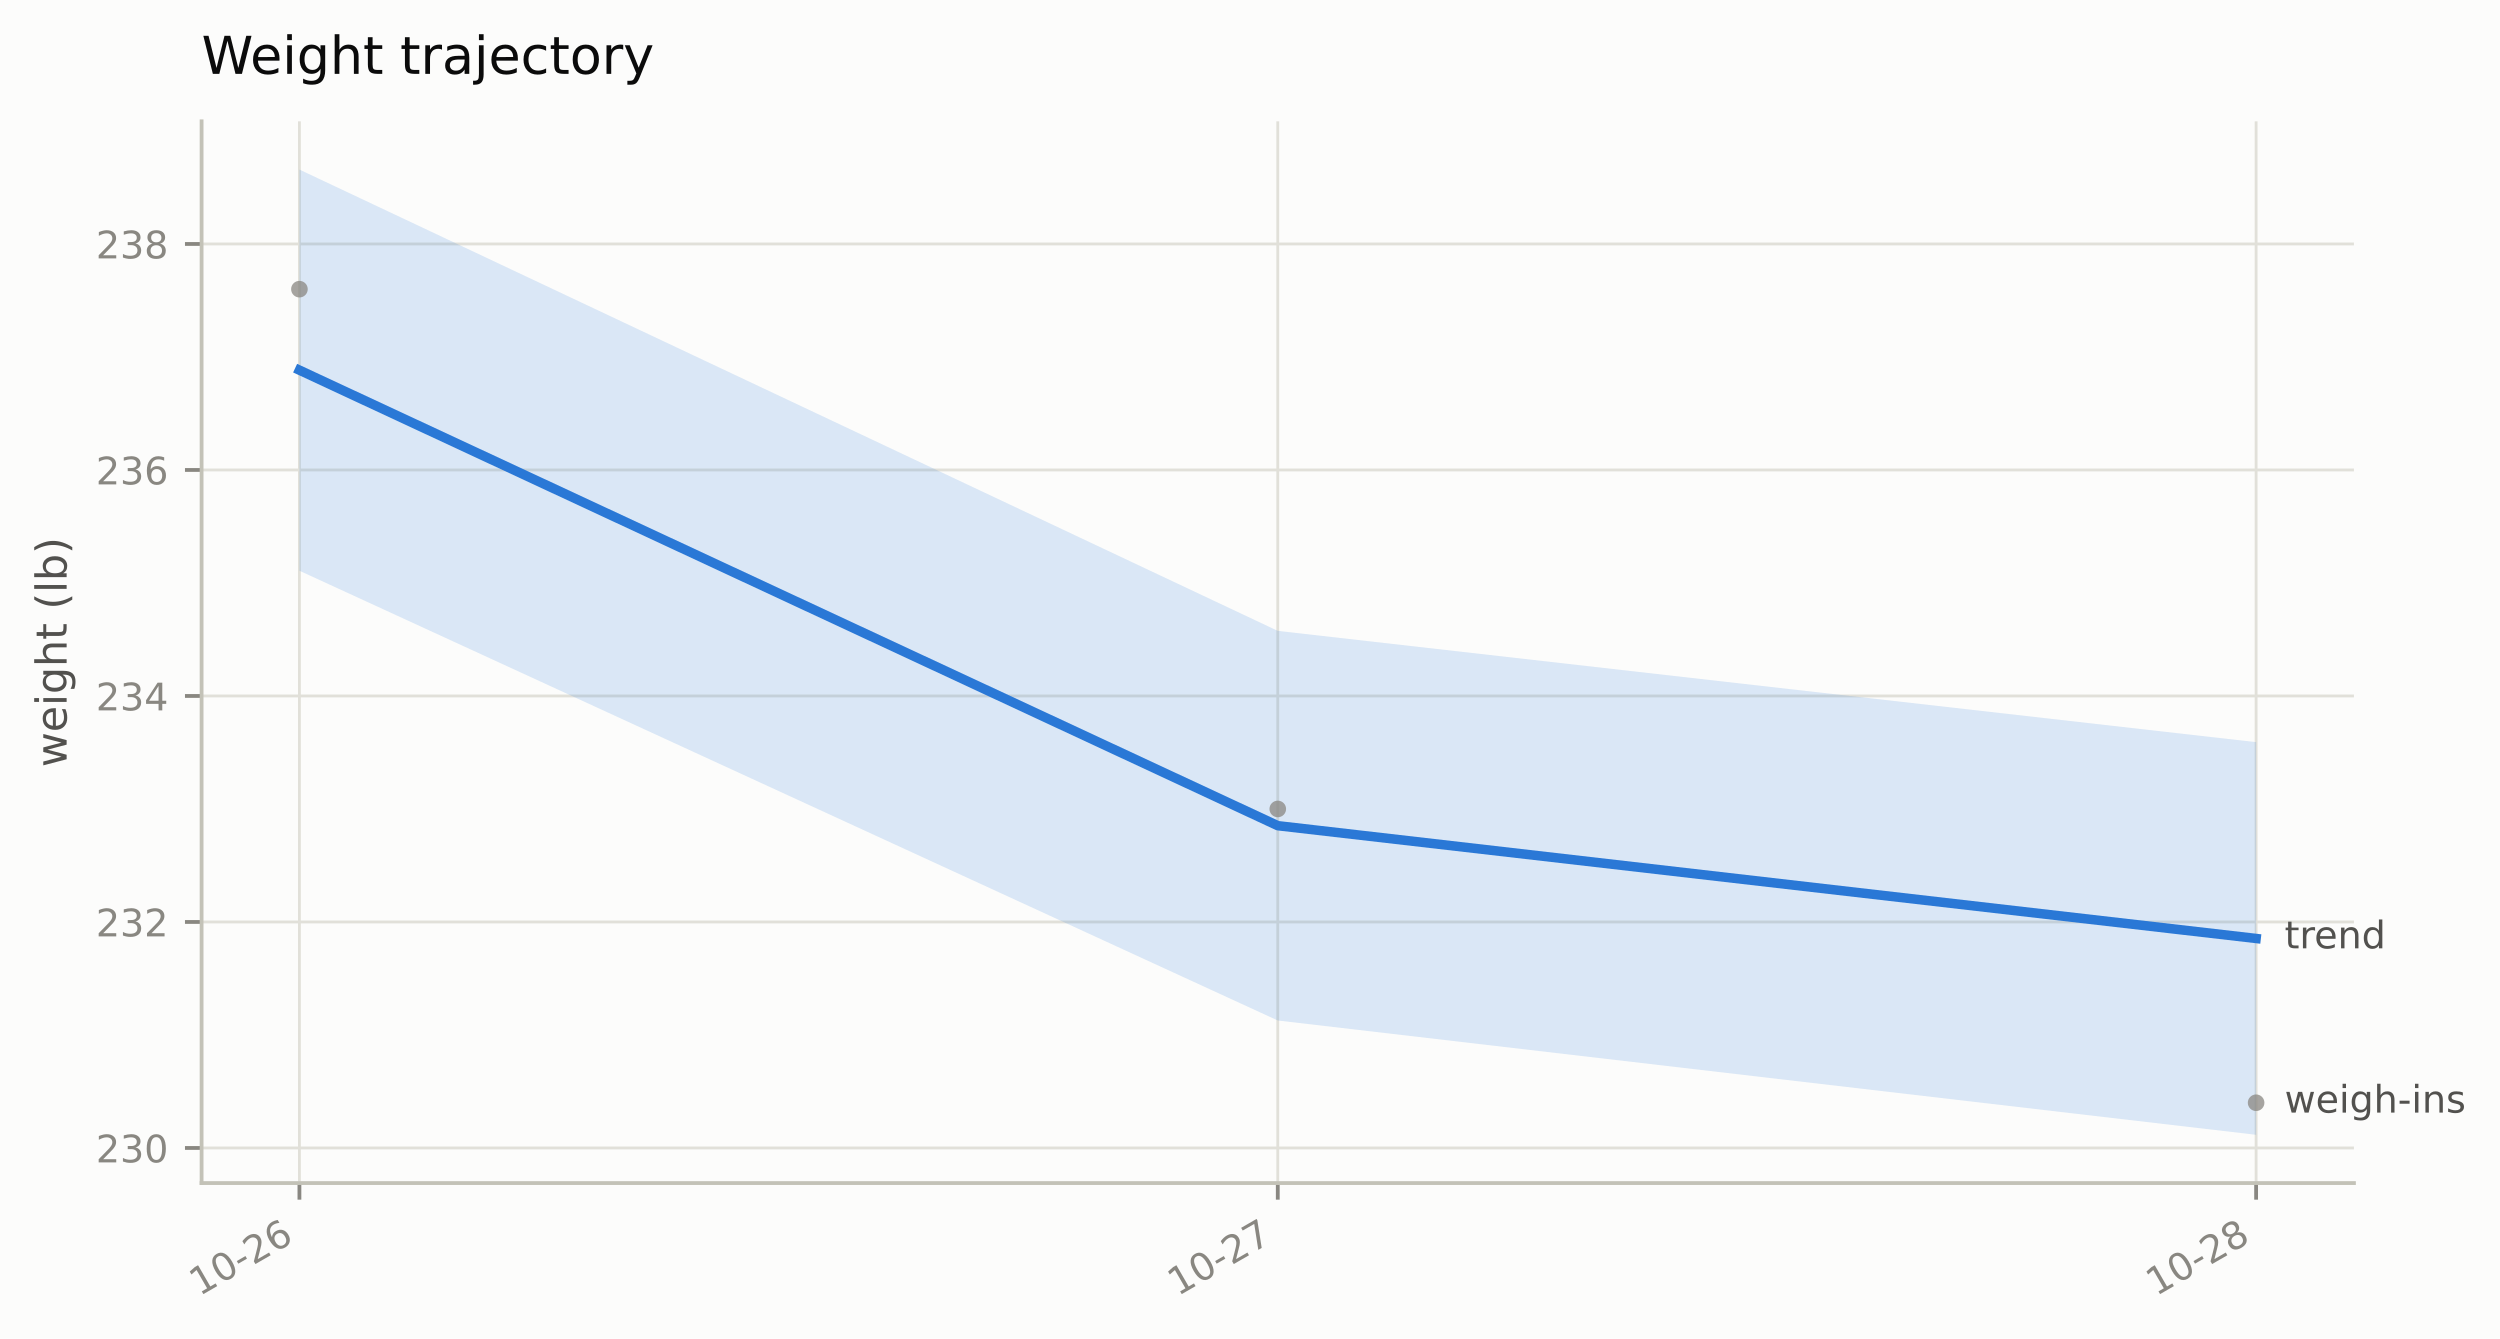
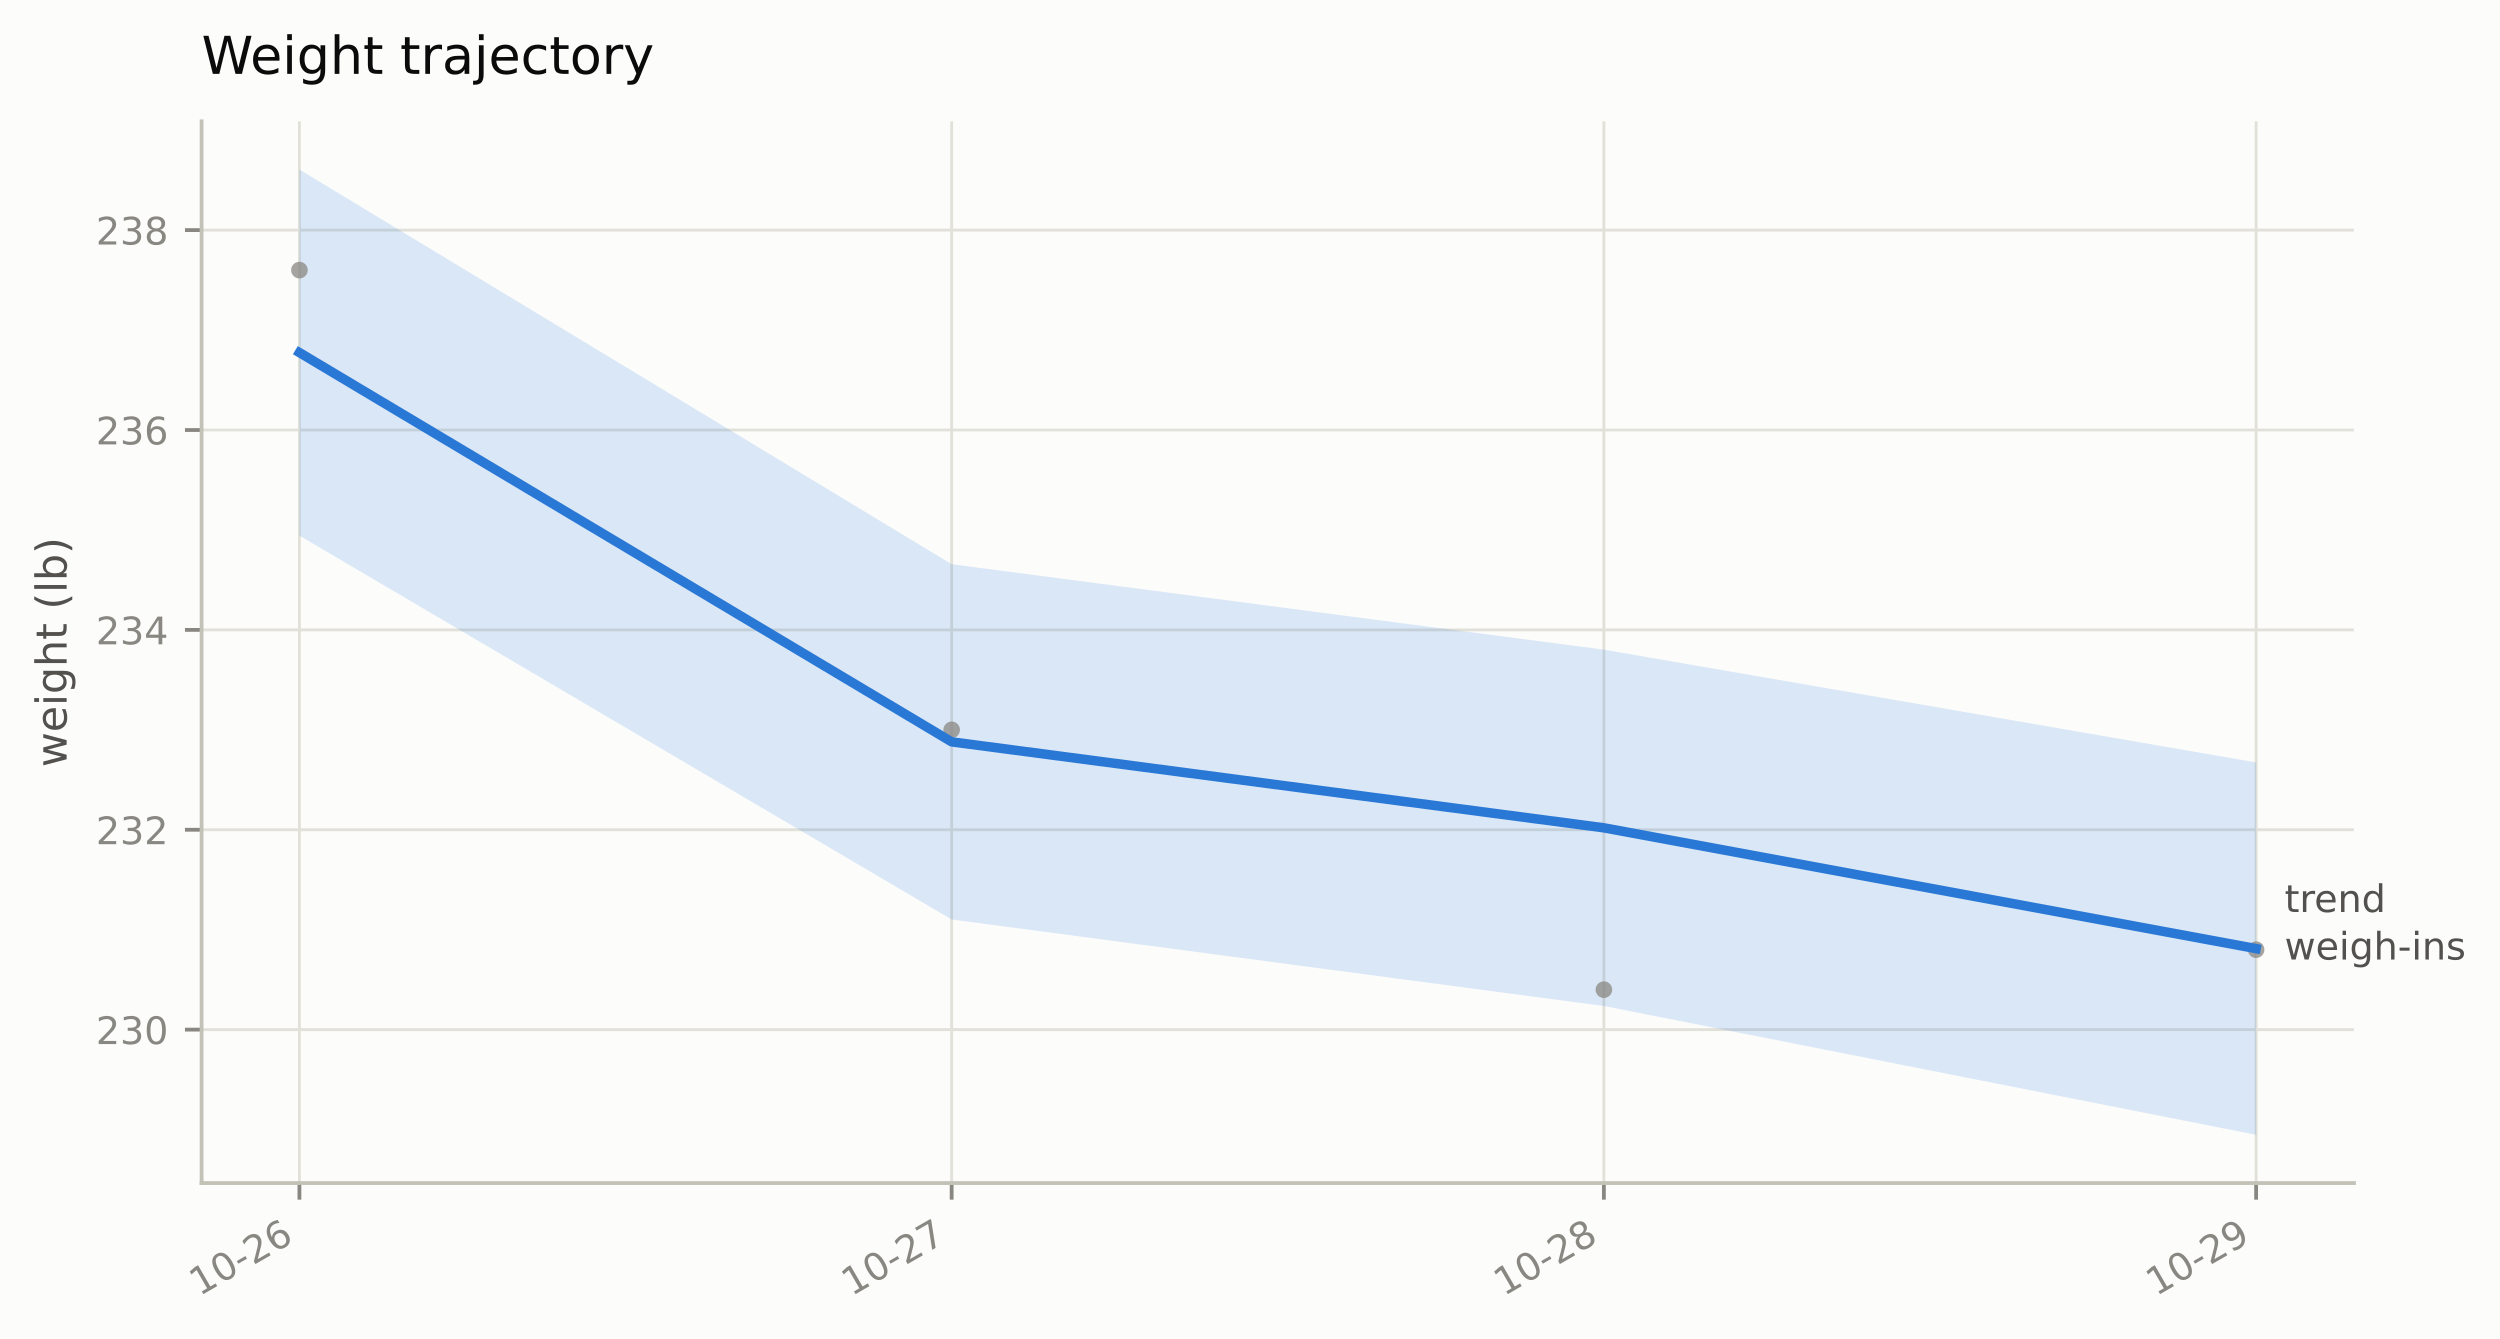
<svg xmlns="http://www.w3.org/2000/svg" xmlns:xlink="http://www.w3.org/1999/xlink" width="526.697pt" height="282pt" viewBox="0 0 526.697 282" version="1.1">
  <defs>
    <style type="text/css">*{stroke-linejoin: round; stroke-linecap: butt}</style>
  </defs>
  <g id="figure_1">
    <g id="patch_1">
      <path d="M 0 282  L 526.697 282  L 526.697 0  L 0 0  z " style="fill: #fcfcfb" />
    </g>
    <g id="axes_1">
      <g id="patch_2">
        <path d="M 42.471 249.248  L 495.926 249.248  L 495.926 25.558  L 42.471 25.558  z " style="fill: #fcfcfb" />
      </g>
      <g id="matplotlib.axis_1">
        <g id="xtick_1">
          <g id="line2d_1">
-             <path d="M 63.082 249.248  L 63.082 25.558  " clip-path="url(#p27d206414f)" style="fill: none; stroke: #e1e0d9; stroke-width: 0.6; stroke-linecap: square" />
+             <path d="M 63.082 249.248  L 63.082 25.558  " clip-path="url(#p602520e8b4)" style="fill: none; stroke: #e1e0d9; stroke-width: 0.6; stroke-linecap: square" />
          </g>
          <g id="line2d_2">
            <defs>
-               <path id="ma3f1aa7fff" d="M 0 0  L 0 3.5  " style="stroke: #898781; stroke-width: 0.8" />
+               <path id="mc289994095" d="M 0 0  L 0 3.5  " style="stroke: #898781; stroke-width: 0.8" />
            </defs>
            <g>
-               <use xlink:href="#ma3f1aa7fff" x="63.082" y="249.248" style="fill: #898781; stroke: #898781; stroke-width: 0.8" />
+               <use xlink:href="#mc289994095" x="63.082" y="249.248" style="fill: #898781; stroke: #898781; stroke-width: 0.8" />
            </g>
          </g>
          <g id="text_1">
            <g style="fill: #898781" transform="translate(41.98955 273.1351) rotate(-30) scale(0.08 -0.08)">
              <defs>
                <path id="DejaVuSans-14" d="M 794 531  L 1825 531  L 1825 4091  L 703 3866  L 703 4441  L 1819 4666  L 2450 4666  L 2450 531  L 3481 531  L 3481 0  L 794 0  L 794 531  z " transform="scale(0.015625)" />
                <path id="DejaVuSans-13" d="M 2034 4250  Q 1547 4250 1301 3770  Q 1056 3291 1056 2328  Q 1056 1369 1301 889  Q 1547 409 2034 409  Q 2525 409 2770 889  Q 3016 1369 3016 2328  Q 3016 3291 2770 3770  Q 2525 4250 2034 4250  z M 2034 4750  Q 2819 4750 3233 4129  Q 3647 3509 3647 2328  Q 3647 1150 3233 529  Q 2819 -91 2034 -91  Q 1250 -91 836 529  Q 422 1150 422 2328  Q 422 3509 836 4129  Q 1250 4750 2034 4750  z " transform="scale(0.015625)" />
                <path id="DejaVuSans-10" d="M 313 2009  L 1997 2009  L 1997 1497  L 313 1497  L 313 2009  z " transform="scale(0.015625)" />
                <path id="DejaVuSans-15" d="M 1228 531  L 3431 531  L 3431 0  L 469 0  L 469 531  Q 828 903 1448 1529  Q 2069 2156 2228 2338  Q 2531 2678 2651 2914  Q 2772 3150 2772 3378  Q 2772 3750 2511 3984  Q 2250 4219 1831 4219  Q 1534 4219 1204 4116  Q 875 4013 500 3803  L 500 4441  Q 881 4594 1212 4672  Q 1544 4750 1819 4750  Q 2544 4750 2975 4387  Q 3406 4025 3406 3419  Q 3406 3131 3298 2873  Q 3191 2616 2906 2266  Q 2828 2175 2409 1742  Q 1991 1309 1228 531  z " transform="scale(0.015625)" />
                <path id="DejaVuSans-19" d="M 2113 2584  Q 1688 2584 1439 2293  Q 1191 2003 1191 1497  Q 1191 994 1439 701  Q 1688 409 2113 409  Q 2538 409 2786 701  Q 3034 994 3034 1497  Q 3034 2003 2786 2293  Q 2538 2584 2113 2584  z M 3366 4563  L 3366 3988  Q 3128 4100 2886 4159  Q 2644 4219 2406 4219  Q 1781 4219 1451 3797  Q 1122 3375 1075 2522  Q 1259 2794 1537 2939  Q 1816 3084 2150 3084  Q 2853 3084 3261 2657  Q 3669 2231 3669 1497  Q 3669 778 3244 343  Q 2819 -91 2113 -91  Q 1303 -91 875 529  Q 447 1150 447 2328  Q 447 3434 972 4092  Q 1497 4750 2381 4750  Q 2619 4750 2861 4703  Q 3103 4656 3366 4563  z " transform="scale(0.015625)" />
              </defs>
              <use xlink:href="#DejaVuSans-14" />
              <use xlink:href="#DejaVuSans-13" transform="translate(63.625 0)" />
              <use xlink:href="#DejaVuSans-10" transform="translate(127.25 0)" />
              <use xlink:href="#DejaVuSans-15" transform="translate(163.3281 0)" />
              <use xlink:href="#DejaVuSans-19" transform="translate(226.9531 0)" />
            </g>
          </g>
        </g>
        <g id="xtick_2">
          <g id="line2d_3">
-             <path d="M 269.199 249.248  L 269.199 25.558  " clip-path="url(#p27d206414f)" style="fill: none; stroke: #e1e0d9; stroke-width: 0.6; stroke-linecap: square" />
+             <path d="M 200.493 249.248  L 200.493 25.558  " clip-path="url(#p602520e8b4)" style="fill: none; stroke: #e1e0d9; stroke-width: 0.6; stroke-linecap: square" />
          </g>
          <g id="line2d_4">
            <g>
-               <use xlink:href="#ma3f1aa7fff" x="269.199" y="249.248" style="fill: #898781; stroke: #898781; stroke-width: 0.8" />
+               <use xlink:href="#mc289994095" x="200.493" y="249.248" style="fill: #898781; stroke: #898781; stroke-width: 0.8" />
            </g>
          </g>
          <g id="text_2">
-             <g style="fill: #898781" transform="translate(248.1058 273.1351) rotate(-30) scale(0.08 -0.08)">
+             <g style="fill: #898781" transform="translate(179.4004 273.1351) rotate(-30) scale(0.08 -0.08)">
              <defs>
                <path id="DejaVuSans-1a" d="M 525 4666  L 3525 4666  L 3525 4397  L 1831 0  L 1172 0  L 2766 4134  L 525 4134  L 525 4666  z " transform="scale(0.015625)" />
              </defs>
              <use xlink:href="#DejaVuSans-14" />
              <use xlink:href="#DejaVuSans-13" transform="translate(63.625 0)" />
              <use xlink:href="#DejaVuSans-10" transform="translate(127.25 0)" />
              <use xlink:href="#DejaVuSans-15" transform="translate(163.3281 0)" />
              <use xlink:href="#DejaVuSans-1a" transform="translate(226.9531 0)" />
            </g>
          </g>
        </g>
        <g id="xtick_3">
          <g id="line2d_5">
-             <path d="M 475.315 249.248  L 475.315 25.558  " clip-path="url(#p27d206414f)" style="fill: none; stroke: #e1e0d9; stroke-width: 0.6; stroke-linecap: square" />
+             <path d="M 337.904 249.248  L 337.904 25.558  " clip-path="url(#p602520e8b4)" style="fill: none; stroke: #e1e0d9; stroke-width: 0.6; stroke-linecap: square" />
          </g>
          <g id="line2d_6">
            <g>
-               <use xlink:href="#ma3f1aa7fff" x="475.315" y="249.248" style="fill: #898781; stroke: #898781; stroke-width: 0.8" />
+               <use xlink:href="#mc289994095" x="337.904" y="249.248" style="fill: #898781; stroke: #898781; stroke-width: 0.8" />
            </g>
          </g>
          <g id="text_3">
-             <g style="fill: #898781" transform="translate(454.2221 273.1351) rotate(-30) scale(0.08 -0.08)">
+             <g style="fill: #898781" transform="translate(316.8112 273.1351) rotate(-30) scale(0.08 -0.08)">
              <defs>
                <path id="DejaVuSans-1b" d="M 2034 2216  Q 1584 2216 1326 1975  Q 1069 1734 1069 1313  Q 1069 891 1326 650  Q 1584 409 2034 409  Q 2484 409 2743 651  Q 3003 894 3003 1313  Q 3003 1734 2745 1975  Q 2488 2216 2034 2216  z M 1403 2484  Q 997 2584 770 2862  Q 544 3141 544 3541  Q 544 4100 942 4425  Q 1341 4750 2034 4750  Q 2731 4750 3128 4425  Q 3525 4100 3525 3541  Q 3525 3141 3298 2862  Q 3072 2584 2669 2484  Q 3125 2378 3379 2068  Q 3634 1759 3634 1313  Q 3634 634 3220 271  Q 2806 -91 2034 -91  Q 1263 -91 848 271  Q 434 634 434 1313  Q 434 1759 690 2068  Q 947 2378 1403 2484  z M 1172 3481  Q 1172 3119 1398 2916  Q 1625 2713 2034 2713  Q 2441 2713 2670 2916  Q 2900 3119 2900 3481  Q 2900 3844 2670 4047  Q 2441 4250 2034 4250  Q 1625 4250 1398 4047  Q 1172 3844 1172 3481  z " transform="scale(0.015625)" />
              </defs>
              <use xlink:href="#DejaVuSans-14" />
              <use xlink:href="#DejaVuSans-13" transform="translate(63.625 0)" />
              <use xlink:href="#DejaVuSans-10" transform="translate(127.25 0)" />
              <use xlink:href="#DejaVuSans-15" transform="translate(163.3281 0)" />
              <use xlink:href="#DejaVuSans-1b" transform="translate(226.9531 0)" />
            </g>
          </g>
        </g>
+         <g id="xtick_4">
+           <g id="line2d_7">
+             <path d="M 475.315 249.248  L 475.315 25.558  " clip-path="url(#p602520e8b4)" style="fill: none; stroke: #e1e0d9; stroke-width: 0.6; stroke-linecap: square" />
+           </g>
+           <g id="line2d_8">
+             <g>
+               <use xlink:href="#mc289994095" x="475.315" y="249.248" style="fill: #898781; stroke: #898781; stroke-width: 0.8" />
+             </g>
+           </g>
+           <g id="text_4">
+             <g style="fill: #898781" transform="translate(454.2221 273.1351) rotate(-30) scale(0.08 -0.08)">
+               <defs>
+                 <path id="DejaVuSans-1c" d="M 703 97  L 703 672  Q 941 559 1184 500  Q 1428 441 1663 441  Q 2288 441 2617 861  Q 2947 1281 2994 2138  Q 2813 1869 2534 1725  Q 2256 1581 1919 1581  Q 1219 1581 811 2004  Q 403 2428 403 3163  Q 403 3881 828 4315  Q 1253 4750 1959 4750  Q 2769 4750 3195 4129  Q 3622 3509 3622 2328  Q 3622 1225 3098 567  Q 2575 -91 1691 -91  Q 1453 -91 1209 -44  Q 966 3 703 97  z M 1959 2075  Q 2384 2075 2632 2365  Q 2881 2656 2881 3163  Q 2881 3666 2632 3958  Q 2384 4250 1959 4250  Q 1534 4250 1286 3958  Q 1038 3666 1038 3163  Q 1038 2656 1286 2365  Q 1534 2075 1959 2075  z " transform="scale(0.015625)" />
+               </defs>
+               <use xlink:href="#DejaVuSans-14" />
+               <use xlink:href="#DejaVuSans-13" transform="translate(63.625 0)" />
+               <use xlink:href="#DejaVuSans-10" transform="translate(127.25 0)" />
+               <use xlink:href="#DejaVuSans-15" transform="translate(163.3281 0)" />
+               <use xlink:href="#DejaVuSans-1c" transform="translate(226.9531 0)" />
+             </g>
+           </g>
+         </g>
      </g>
      <g id="matplotlib.axis_2">
        <g id="ytick_1">
-           <g id="line2d_7">
-             <path d="M 42.471 241.847  L 495.926 241.847  " clip-path="url(#p27d206414f)" style="fill: none; stroke: #e1e0d9; stroke-width: 0.6; stroke-linecap: square" />
-           </g>
-           <g id="line2d_8">
+           <g id="line2d_9">
+             <path d="M 42.471 216.924  L 495.926 216.924  " clip-path="url(#p602520e8b4)" style="fill: none; stroke: #e1e0d9; stroke-width: 0.6; stroke-linecap: square" />
+           </g>
+           <g id="line2d_10">
            <defs>
-               <path id="m009b2e7185" d="M 0 0  L -3.5 0  " style="stroke: #898781; stroke-width: 0.8" />
+               <path id="m7b7bee904f" d="M 0 0  L -3.5 0  " style="stroke: #898781; stroke-width: 0.8" />
            </defs>
            <g>
-               <use xlink:href="#m009b2e7185" x="42.471" y="241.847" style="fill: #898781; stroke: #898781; stroke-width: 0.8" />
-             </g>
-           </g>
-           <g id="text_4">
-             <g style="fill: #898781" transform="translate(20.2007 244.886) scale(0.08 -0.08)">
+               <use xlink:href="#m7b7bee904f" x="42.471" y="216.924" style="fill: #898781; stroke: #898781; stroke-width: 0.8" />
+             </g>
+           </g>
+           <g id="text_5">
+             <g style="fill: #898781" transform="translate(20.2007 219.9632) scale(0.08 -0.08)">
              <defs>
                <path id="DejaVuSans-16" d="M 2597 2516  Q 3050 2419 3304 2112  Q 3559 1806 3559 1356  Q 3559 666 3084 287  Q 2609 -91 1734 -91  Q 1441 -91 1130 -33  Q 819 25 488 141  L 488 750  Q 750 597 1062 519  Q 1375 441 1716 441  Q 2309 441 2620 675  Q 2931 909 2931 1356  Q 2931 1769 2642 2001  Q 2353 2234 1838 2234  L 1294 2234  L 1294 2753  L 1863 2753  Q 2328 2753 2575 2939  Q 2822 3125 2822 3475  Q 2822 3834 2567 4026  Q 2313 4219 1838 4219  Q 1578 4219 1281 4162  Q 984 4106 628 3988  L 628 4550  Q 988 4650 1302 4700  Q 1616 4750 1894 4750  Q 2613 4750 3031 4423  Q 3450 4097 3450 3541  Q 3450 3153 3228 2886  Q 3006 2619 2597 2516  z " transform="scale(0.015625)" />
              </defs>
              <use xlink:href="#DejaVuSans-15" />
              <use xlink:href="#DejaVuSans-16" transform="translate(63.625 0)" />
              <use xlink:href="#DejaVuSans-13" transform="translate(127.25 0)" />
            </g>
          </g>
        </g>
        <g id="ytick_2">
-           <g id="line2d_9">
-             <path d="M 42.471 194.235  L 495.926 194.235  " clip-path="url(#p27d206414f)" style="fill: none; stroke: #e1e0d9; stroke-width: 0.6; stroke-linecap: square" />
-           </g>
-           <g id="line2d_10">
-             <g>
-               <use xlink:href="#m009b2e7185" x="42.471" y="194.235" style="fill: #898781; stroke: #898781; stroke-width: 0.8" />
-             </g>
-           </g>
-           <g id="text_5">
-             <g style="fill: #898781" transform="translate(20.2007 197.2739) scale(0.08 -0.08)">
+           <g id="line2d_11">
+             <path d="M 42.471 174.814  L 495.926 174.814  " clip-path="url(#p602520e8b4)" style="fill: none; stroke: #e1e0d9; stroke-width: 0.6; stroke-linecap: square" />
+           </g>
+           <g id="line2d_12">
+             <g>
+               <use xlink:href="#m7b7bee904f" x="42.471" y="174.814" style="fill: #898781; stroke: #898781; stroke-width: 0.8" />
+             </g>
+           </g>
+           <g id="text_6">
+             <g style="fill: #898781" transform="translate(20.2007 177.8528) scale(0.08 -0.08)">
              <use xlink:href="#DejaVuSans-15" />
              <use xlink:href="#DejaVuSans-16" transform="translate(63.625 0)" />
              <use xlink:href="#DejaVuSans-15" transform="translate(127.25 0)" />
            </g>
          </g>
        </g>
        <g id="ytick_3">
-           <g id="line2d_11">
-             <path d="M 42.471 146.623  L 495.926 146.623  " clip-path="url(#p27d206414f)" style="fill: none; stroke: #e1e0d9; stroke-width: 0.6; stroke-linecap: square" />
-           </g>
-           <g id="line2d_12">
-             <g>
-               <use xlink:href="#m009b2e7185" x="42.471" y="146.623" style="fill: #898781; stroke: #898781; stroke-width: 0.8" />
-             </g>
-           </g>
-           <g id="text_6">
-             <g style="fill: #898781" transform="translate(20.2007 149.6618) scale(0.08 -0.08)">
+           <g id="line2d_13">
+             <path d="M 42.471 132.703  L 495.926 132.703  " clip-path="url(#p602520e8b4)" style="fill: none; stroke: #e1e0d9; stroke-width: 0.6; stroke-linecap: square" />
+           </g>
+           <g id="line2d_14">
+             <g>
+               <use xlink:href="#m7b7bee904f" x="42.471" y="132.703" style="fill: #898781; stroke: #898781; stroke-width: 0.8" />
+             </g>
+           </g>
+           <g id="text_7">
+             <g style="fill: #898781" transform="translate(20.2007 135.7424) scale(0.08 -0.08)">
              <defs>
                <path id="DejaVuSans-17" d="M 2419 4116  L 825 1625  L 2419 1625  L 2419 4116  z M 2253 4666  L 3047 4666  L 3047 1625  L 3713 1625  L 3713 1100  L 3047 1100  L 3047 0  L 2419 0  L 2419 1100  L 313 1100  L 313 1709  L 2253 4666  z " transform="scale(0.015625)" />
              </defs>
              <use xlink:href="#DejaVuSans-15" />
              <use xlink:href="#DejaVuSans-16" transform="translate(63.625 0)" />
              <use xlink:href="#DejaVuSans-17" transform="translate(127.25 0)" />
            </g>
          </g>
        </g>
        <g id="ytick_4">
-           <g id="line2d_13">
-             <path d="M 42.471 99.011  L 495.926 99.011  " clip-path="url(#p27d206414f)" style="fill: none; stroke: #e1e0d9; stroke-width: 0.6; stroke-linecap: square" />
-           </g>
-           <g id="line2d_14">
-             <g>
-               <use xlink:href="#m009b2e7185" x="42.471" y="99.011" style="fill: #898781; stroke: #898781; stroke-width: 0.8" />
-             </g>
-           </g>
-           <g id="text_7">
-             <g style="fill: #898781" transform="translate(20.2007 102.0496) scale(0.08 -0.08)">
+           <g id="line2d_15">
+             <path d="M 42.471 90.593  L 495.926 90.593  " clip-path="url(#p602520e8b4)" style="fill: none; stroke: #e1e0d9; stroke-width: 0.6; stroke-linecap: square" />
+           </g>
+           <g id="line2d_16">
+             <g>
+               <use xlink:href="#m7b7bee904f" x="42.471" y="90.593" style="fill: #898781; stroke: #898781; stroke-width: 0.8" />
+             </g>
+           </g>
+           <g id="text_8">
+             <g style="fill: #898781" transform="translate(20.2007 93.63195) scale(0.08 -0.08)">
              <use xlink:href="#DejaVuSans-15" />
              <use xlink:href="#DejaVuSans-16" transform="translate(63.625 0)" />
              <use xlink:href="#DejaVuSans-19" transform="translate(127.25 0)" />
            </g>
          </g>
        </g>
        <g id="ytick_5">
-           <g id="line2d_15">
-             <path d="M 42.471 51.398  L 495.926 51.398  " clip-path="url(#p27d206414f)" style="fill: none; stroke: #e1e0d9; stroke-width: 0.6; stroke-linecap: square" />
-           </g>
-           <g id="line2d_16">
-             <g>
-               <use xlink:href="#m009b2e7185" x="42.471" y="51.398" style="fill: #898781; stroke: #898781; stroke-width: 0.8" />
-             </g>
-           </g>
-           <g id="text_8">
-             <g style="fill: #898781" transform="translate(20.2007 54.43752) scale(0.08 -0.08)">
+           <g id="line2d_17">
+             <path d="M 42.471 48.482  L 495.926 48.482  " clip-path="url(#p602520e8b4)" style="fill: none; stroke: #e1e0d9; stroke-width: 0.6; stroke-linecap: square" />
+           </g>
+           <g id="line2d_18">
+             <g>
+               <use xlink:href="#m7b7bee904f" x="42.471" y="48.482" style="fill: #898781; stroke: #898781; stroke-width: 0.8" />
+             </g>
+           </g>
+           <g id="text_9">
+             <g style="fill: #898781" transform="translate(20.2007 51.52154) scale(0.08 -0.08)">
              <use xlink:href="#DejaVuSans-15" />
              <use xlink:href="#DejaVuSans-16" transform="translate(63.625 0)" />
              <use xlink:href="#DejaVuSans-1b" transform="translate(127.25 0)" />
            </g>
          </g>
        </g>
-         <g id="text_9">
+         <g id="text_10">
          <g style="fill: #52514e" transform="translate(14.03859 161.6238) rotate(-90) scale(0.09 -0.09)">
            <defs>
              <path id="DejaVuSans-5a" d="M 269 3500  L 844 3500  L 1563 769  L 2278 3500  L 2956 3500  L 3675 769  L 4391 3500  L 4966 3500  L 4050 0  L 3372 0  L 2619 2869  L 1863 0  L 1184 0  L 269 3500  z " transform="scale(0.015625)" />
              <path id="DejaVuSans-48" d="M 3597 1894  L 3597 1613  L 953 1613  Q 991 1019 1311 708  Q 1631 397 2203 397  Q 2534 397 2845 478  Q 3156 559 3463 722  L 3463 178  Q 3153 47 2828 -22  Q 2503 -91 2169 -91  Q 1331 -91 842 396  Q 353 884 353 1716  Q 353 2575 817 3079  Q 1281 3584 2069 3584  Q 2775 3584 3186 3129  Q 3597 2675 3597 1894  z M 3022 2063  Q 3016 2534 2758 2815  Q 2500 3097 2075 3097  Q 1594 3097 1305 2825  Q 1016 2553 972 2059  L 3022 2063  z " transform="scale(0.015625)" />
              <path id="DejaVuSans-4c" d="M 603 3500  L 1178 3500  L 1178 0  L 603 0  L 603 3500  z M 603 4863  L 1178 4863  L 1178 4134  L 603 4134  L 603 4863  z " transform="scale(0.015625)" />
              <path id="DejaVuSans-4a" d="M 2906 1791  Q 2906 2416 2648 2759  Q 2391 3103 1925 3103  Q 1463 3103 1205 2759  Q 947 2416 947 1791  Q 947 1169 1205 825  Q 1463 481 1925 481  Q 2391 481 2648 825  Q 2906 1169 2906 1791  z M 3481 434  Q 3481 -459 3084 -895  Q 2688 -1331 1869 -1331  Q 1566 -1331 1297 -1286  Q 1028 -1241 775 -1147  L 775 -588  Q 1028 -725 1275 -790  Q 1522 -856 1778 -856  Q 2344 -856 2625 -561  Q 2906 -266 2906 331  L 2906 616  Q 2728 306 2450 153  Q 2172 0 1784 0  Q 1141 0 747 490  Q 353 981 353 1791  Q 353 2603 747 3093  Q 1141 3584 1784 3584  Q 2172 3584 2450 3431  Q 2728 3278 2906 2969  L 2906 3500  L 3481 3500  L 3481 434  z " transform="scale(0.015625)" />
              <path id="DejaVuSans-4b" d="M 3513 2113  L 3513 0  L 2938 0  L 2938 2094  Q 2938 2591 2744 2837  Q 2550 3084 2163 3084  Q 1697 3084 1428 2787  Q 1159 2491 1159 1978  L 1159 0  L 581 0  L 581 4863  L 1159 4863  L 1159 2956  Q 1366 3272 1645 3428  Q 1925 3584 2291 3584  Q 2894 3584 3203 3211  Q 3513 2838 3513 2113  z " transform="scale(0.015625)" />
              <path id="DejaVuSans-57" d="M 1172 4494  L 1172 3500  L 2356 3500  L 2356 3053  L 1172 3053  L 1172 1153  Q 1172 725 1289 603  Q 1406 481 1766 481  L 2356 481  L 2356 0  L 1766 0  Q 1100 0 847 248  Q 594 497 594 1153  L 594 3053  L 172 3053  L 172 3500  L 594 3500  L 594 4494  L 1172 4494  z " transform="scale(0.015625)" />
              <path id="DejaVuSans-3" transform="scale(0.015625)" />
              <path id="DejaVuSans-b" d="M 1984 4856  Q 1566 4138 1362 3434  Q 1159 2731 1159 2009  Q 1159 1288 1364 580  Q 1569 -128 1984 -844  L 1484 -844  Q 1016 -109 783 600  Q 550 1309 550 2009  Q 550 2706 781 3412  Q 1013 4119 1484 4856  L 1984 4856  z " transform="scale(0.015625)" />
              <path id="DejaVuSans-4f" d="M 603 4863  L 1178 4863  L 1178 0  L 603 0  L 603 4863  z " transform="scale(0.015625)" />
              <path id="DejaVuSans-45" d="M 3116 1747  Q 3116 2381 2855 2742  Q 2594 3103 2138 3103  Q 1681 3103 1420 2742  Q 1159 2381 1159 1747  Q 1159 1113 1420 752  Q 1681 391 2138 391  Q 2594 391 2855 752  Q 3116 1113 3116 1747  z M 1159 2969  Q 1341 3281 1617 3432  Q 1894 3584 2278 3584  Q 2916 3584 3314 3078  Q 3713 2572 3713 1747  Q 3713 922 3314 415  Q 2916 -91 2278 -91  Q 1894 -91 1617 61  Q 1341 213 1159 525  L 1159 0  L 581 0  L 581 4863  L 1159 4863  L 1159 2969  z " transform="scale(0.015625)" />
              <path id="DejaVuSans-c" d="M 513 4856  L 1013 4856  Q 1481 4119 1714 3412  Q 1947 2706 1947 2009  Q 1947 1309 1714 600  Q 1481 -109 1013 -844  L 513 -844  Q 928 -128 1133 580  Q 1338 1288 1338 2009  Q 1338 2731 1133 3434  Q 928 4138 513 4856  z " transform="scale(0.015625)" />
            </defs>
            <use xlink:href="#DejaVuSans-5a" />
            <use xlink:href="#DejaVuSans-48" transform="translate(81.78125 0)" />
            <use xlink:href="#DejaVuSans-4c" transform="translate(143.3125 0)" />
            <use xlink:href="#DejaVuSans-4a" transform="translate(171.0938 0)" />
            <use xlink:href="#DejaVuSans-4b" transform="translate(234.5781 0)" />
            <use xlink:href="#DejaVuSans-57" transform="translate(297.9531 0)" />
            <use xlink:href="#DejaVuSans-3" transform="translate(337.1562 0)" />
            <use xlink:href="#DejaVuSans-b" transform="translate(368.9375 0)" />
            <use xlink:href="#DejaVuSans-4f" transform="translate(407.9531 0)" />
            <use xlink:href="#DejaVuSans-45" transform="translate(435.7344 0)" />
            <use xlink:href="#DejaVuSans-c" transform="translate(499.2188 0)" />
          </g>
        </g>
      </g>
      <g id="FillBetweenPolyCollection_1">
        <defs>
-           <path id="m6a9f289bf9" d="M 63.082 -246.274  L 63.082 -161.756  L 269.199 -67  L 475.315 -42.919  L 475.315 -125.644  L 475.315 -125.644  L 269.199 -149.088  L 63.082 -246.274  z " />
+           <path id="m65df3d6588" d="M 63.082 -246.274  L 63.082 -169.159  L 200.493 -88.283  L 337.904 -70.057  L 475.315 -42.919  L 475.315 -121.371  L 475.315 -121.371  L 337.904 -145.128  L 200.493 -163.128  L 63.082 -246.274  z " />
        </defs>
-         <g clip-path="url(#p27d206414f)">
-           <use xlink:href="#m6a9f289bf9" x="0" y="282" style="fill: #2a78d6; fill-opacity: 0.16" />
-         </g>
-       </g>
-       <g id="line2d_17">
+         <g clip-path="url(#p602520e8b4)">
+           <use xlink:href="#m65df3d6588" x="0" y="282" style="fill: #2a78d6; fill-opacity: 0.16" />
+         </g>
+       </g>
+       <g id="line2d_19">
        <defs>
-           <path id="ma01dd451f2" d="M 0 1.75  C 0.464 1.75 0.909 1.566 1.237 1.237  C 1.566 0.909 1.75 0.464 1.75 0  C 1.75 -0.464 1.566 -0.909 1.237 -1.237  C 0.909 -1.566 0.464 -1.75 0 -1.75  C -0.464 -1.75 -0.909 -1.566 -1.237 -1.237  C -1.566 -0.909 -1.75 -0.464 -1.75 0  C -1.75 0.464 -1.566 0.909 -1.237 1.237  C -0.909 1.566 -0.464 1.75 0 1.75  z " />
+           <path id="mb60f8abc1b" d="M 0 1.75  C 0.464 1.75 0.909 1.566 1.237 1.237  C 1.566 0.909 1.75 0.464 1.75 0  C 1.75 -0.464 1.566 -0.909 1.237 -1.237  C 0.909 -1.566 0.464 -1.75 0 -1.75  C -0.464 -1.75 -0.909 -1.566 -1.237 -1.237  C -1.566 -0.909 -1.75 -0.464 -1.75 0  C -1.75 0.464 -1.566 0.909 -1.237 1.237  C -0.909 1.566 -0.464 1.75 0 1.75  z " />
        </defs>
-         <g clip-path="url(#p27d206414f)">
-           <use xlink:href="#ma01dd451f2" x="63.082" y="60.921" style="fill: #898781; fill-opacity: 0.75" />
-           <use xlink:href="#ma01dd451f2" x="269.199" y="170.429" style="fill: #898781; fill-opacity: 0.75" />
-           <use xlink:href="#ma01dd451f2" x="475.315" y="232.325" style="fill: #898781; fill-opacity: 0.75" />
+         <g clip-path="url(#p602520e8b4)">
+           <use xlink:href="#mb60f8abc1b" x="63.082" y="56.905" style="fill: #898781; fill-opacity: 0.75" />
+           <use xlink:href="#mb60f8abc1b" x="200.493" y="153.759" style="fill: #898781; fill-opacity: 0.75" />
+           <use xlink:href="#mb60f8abc1b" x="337.904" y="208.502" style="fill: #898781; fill-opacity: 0.75" />
+           <use xlink:href="#mb60f8abc1b" x="475.315" y="200.08" style="fill: #898781; fill-opacity: 0.75" />
        </g>
      </g>
      <g id="patch_3">
        <path d="M 42.471 249.248  L 42.471 25.558  " style="fill: none; stroke: #c3c2b7; stroke-width: 0.8; stroke-linejoin: miter; stroke-linecap: square" />
      </g>
      <g id="patch_4">
        <path d="M 42.471 249.248  L 495.926 249.248  " style="fill: none; stroke: #c3c2b7; stroke-width: 0.8; stroke-linejoin: miter; stroke-linecap: square" />
      </g>
-       <g id="line2d_18">
-         <path d="M 63.082 77.985  L 269.199 173.956  L 475.315 197.718  " clip-path="url(#p27d206414f)" style="fill: none; stroke: #2a78d6; stroke-width: 2; stroke-linecap: square" />
-       </g>
-       <g id="text_10">
-         <g style="fill: #52514e" transform="translate(481.3149 234.4029) scale(0.08 -0.08)">
+       <g id="line2d_20">
+         <path d="M 63.082 74.283  L 200.493 156.294  L 337.904 174.407  L 475.315 199.855  " clip-path="url(#p602520e8b4)" style="fill: none; stroke: #2a78d6; stroke-width: 2; stroke-linecap: square" />
+       </g>
+       <g id="text_11">
+         <g style="fill: #52514e" transform="translate(481.3149 202.1584) scale(0.08 -0.08)">
          <defs>
            <path id="DejaVuSans-51" d="M 3513 2113  L 3513 0  L 2938 0  L 2938 2094  Q 2938 2591 2744 2837  Q 2550 3084 2163 3084  Q 1697 3084 1428 2787  Q 1159 2491 1159 1978  L 1159 0  L 581 0  L 581 3500  L 1159 3500  L 1159 2956  Q 1366 3272 1645 3428  Q 1925 3584 2291 3584  Q 2894 3584 3203 3211  Q 3513 2838 3513 2113  z " transform="scale(0.015625)" />
            <path id="DejaVuSans-56" d="M 2834 3397  L 2834 2853  Q 2591 2978 2328 3040  Q 2066 3103 1784 3103  Q 1356 3103 1142 2972  Q 928 2841 928 2578  Q 928 2378 1081 2264  Q 1234 2150 1697 2047  L 1894 2003  Q 2506 1872 2764 1633  Q 3022 1394 3022 966  Q 3022 478 2636 193  Q 2250 -91 1575 -91  Q 1294 -91 989 -36  Q 684 19 347 128  L 347 722  Q 666 556 975 473  Q 1284 391 1588 391  Q 1994 391 2212 530  Q 2431 669 2431 922  Q 2431 1156 2273 1281  Q 2116 1406 1581 1522  L 1381 1569  Q 847 1681 609 1914  Q 372 2147 372 2553  Q 372 3047 722 3315  Q 1072 3584 1716 3584  Q 2034 3584 2315 3537  Q 2597 3491 2834 3397  z " transform="scale(0.015625)" />
          </defs>
          <use xlink:href="#DejaVuSans-5a" />
          <use xlink:href="#DejaVuSans-48" transform="translate(81.78125 0)" />
          <use xlink:href="#DejaVuSans-4c" transform="translate(143.3125 0)" />
          <use xlink:href="#DejaVuSans-4a" transform="translate(171.0938 0)" />
          <use xlink:href="#DejaVuSans-4b" transform="translate(234.5781 0)" />
          <use xlink:href="#DejaVuSans-10" transform="translate(297.9531 0)" />
          <use xlink:href="#DejaVuSans-4c" transform="translate(334.0312 0)" />
          <use xlink:href="#DejaVuSans-51" transform="translate(361.8125 0)" />
          <use xlink:href="#DejaVuSans-56" transform="translate(425.1875 0)" />
        </g>
      </g>
-       <g id="text_11">
-         <g style="fill: #52514e" transform="translate(481.3149 199.7963) scale(0.08 -0.08)">
+       <g id="text_12">
+         <g style="fill: #52514e" transform="translate(481.3149 192.1453) scale(0.08 -0.08)">
          <defs>
            <path id="DejaVuSans-55" d="M 2631 2963  Q 2534 3019 2420 3045  Q 2306 3072 2169 3072  Q 1681 3072 1420 2755  Q 1159 2438 1159 1844  L 1159 0  L 581 0  L 581 3500  L 1159 3500  L 1159 2956  Q 1341 3275 1631 3429  Q 1922 3584 2338 3584  Q 2397 3584 2469 3576  Q 2541 3569 2628 3553  L 2631 2963  z " transform="scale(0.015625)" />
            <path id="DejaVuSans-47" d="M 2906 2969  L 2906 4863  L 3481 4863  L 3481 0  L 2906 0  L 2906 525  Q 2725 213 2448 61  Q 2172 -91 1784 -91  Q 1150 -91 751 415  Q 353 922 353 1747  Q 353 2572 751 3078  Q 1150 3584 1784 3584  Q 2172 3584 2448 3432  Q 2725 3281 2906 2969  z M 947 1747  Q 947 1113 1208 752  Q 1469 391 1925 391  Q 2381 391 2643 752  Q 2906 1113 2906 1747  Q 2906 2381 2643 2742  Q 2381 3103 1925 3103  Q 1469 3103 1208 2742  Q 947 2381 947 1747  z " transform="scale(0.015625)" />
          </defs>
          <use xlink:href="#DejaVuSans-57" />
          <use xlink:href="#DejaVuSans-55" transform="translate(39.20312 0)" />
          <use xlink:href="#DejaVuSans-48" transform="translate(78.10938 0)" />
          <use xlink:href="#DejaVuSans-51" transform="translate(139.6406 0)" />
          <use xlink:href="#DejaVuSans-47" transform="translate(203.0156 0)" />
        </g>
      </g>
-       <g id="text_12">
+       <g id="text_13">
        <g style="fill: #0b0b0b" transform="translate(42.4707 15.55828) scale(0.11 -0.11)">
          <defs>
            <path id="DejaVuSans-3a" d="M 213 4666  L 850 4666  L 1831 722  L 2809 4666  L 3519 4666  L 4500 722  L 5478 4666  L 6119 4666  L 4947 0  L 4153 0  L 3169 4050  L 2175 0  L 1381 0  L 213 4666  z " transform="scale(0.015625)" />
            <path id="DejaVuSans-44" d="M 2194 1759  Q 1497 1759 1228 1600  Q 959 1441 959 1056  Q 959 750 1161 570  Q 1363 391 1709 391  Q 2188 391 2477 730  Q 2766 1069 2766 1631  L 2766 1759  L 2194 1759  z M 3341 1997  L 3341 0  L 2766 0  L 2766 531  Q 2569 213 2275 61  Q 1981 -91 1556 -91  Q 1019 -91 701 211  Q 384 513 384 1019  Q 384 1609 779 1909  Q 1175 2209 1959 2209  L 2766 2209  L 2766 2266  Q 2766 2663 2505 2880  Q 2244 3097 1772 3097  Q 1472 3097 1187 3025  Q 903 2953 641 2809  L 641 3341  Q 956 3463 1253 3523  Q 1550 3584 1831 3584  Q 2591 3584 2966 3190  Q 3341 2797 3341 1997  z " transform="scale(0.015625)" />
            <path id="DejaVuSans-4d" d="M 603 3500  L 1178 3500  L 1178 -63  Q 1178 -731 923 -1031  Q 669 -1331 103 -1331  L -116 -1331  L -116 -844  L 38 -844  Q 366 -844 484 -692  Q 603 -541 603 -63  L 603 3500  z M 603 4863  L 1178 4863  L 1178 4134  L 603 4134  L 603 4863  z " transform="scale(0.015625)" />
            <path id="DejaVuSans-46" d="M 3122 3366  L 3122 2828  Q 2878 2963 2633 3030  Q 2388 3097 2138 3097  Q 1578 3097 1268 2742  Q 959 2388 959 1747  Q 959 1106 1268 751  Q 1578 397 2138 397  Q 2388 397 2633 464  Q 2878 531 3122 666  L 3122 134  Q 2881 22 2623 -34  Q 2366 -91 2075 -91  Q 1284 -91 818 406  Q 353 903 353 1747  Q 353 2603 823 3093  Q 1294 3584 2113 3584  Q 2378 3584 2631 3529  Q 2884 3475 3122 3366  z " transform="scale(0.015625)" />
            <path id="DejaVuSans-52" d="M 1959 3097  Q 1497 3097 1228 2736  Q 959 2375 959 1747  Q 959 1119 1226 758  Q 1494 397 1959 397  Q 2419 397 2687 759  Q 2956 1122 2956 1747  Q 2956 2369 2687 2733  Q 2419 3097 1959 3097  z M 1959 3584  Q 2709 3584 3137 3096  Q 3566 2609 3566 1747  Q 3566 888 3137 398  Q 2709 -91 1959 -91  Q 1206 -91 779 398  Q 353 888 353 1747  Q 353 2609 779 3096  Q 1206 3584 1959 3584  z " transform="scale(0.015625)" />
            <path id="DejaVuSans-5c" d="M 2059 -325  Q 1816 -950 1584 -1140  Q 1353 -1331 966 -1331  L 506 -1331  L 506 -850  L 844 -850  Q 1081 -850 1212 -737  Q 1344 -625 1503 -206  L 1606 56  L 191 3500  L 800 3500  L 1894 763  L 2988 3500  L 3597 3500  L 2059 -325  z " transform="scale(0.015625)" />
          </defs>
          <use xlink:href="#DejaVuSans-3a" />
          <use xlink:href="#DejaVuSans-48" transform="translate(93.01562 0)" />
          <use xlink:href="#DejaVuSans-4c" transform="translate(154.5469 0)" />
          <use xlink:href="#DejaVuSans-4a" transform="translate(182.3281 0)" />
          <use xlink:href="#DejaVuSans-4b" transform="translate(245.8125 0)" />
          <use xlink:href="#DejaVuSans-57" transform="translate(309.1875 0)" />
          <use xlink:href="#DejaVuSans-3" transform="translate(348.3906 0)" />
          <use xlink:href="#DejaVuSans-57" transform="translate(380.1719 0)" />
          <use xlink:href="#DejaVuSans-55" transform="translate(419.375 0)" />
          <use xlink:href="#DejaVuSans-44" transform="translate(460.4844 0)" />
          <use xlink:href="#DejaVuSans-4d" transform="translate(521.7656 0)" />
          <use xlink:href="#DejaVuSans-48" transform="translate(549.5469 0)" />
          <use xlink:href="#DejaVuSans-46" transform="translate(611.0781 0)" />
          <use xlink:href="#DejaVuSans-57" transform="translate(666.0625 0)" />
          <use xlink:href="#DejaVuSans-52" transform="translate(705.2656 0)" />
          <use xlink:href="#DejaVuSans-55" transform="translate(766.4531 0)" />
          <use xlink:href="#DejaVuSans-5c" transform="translate(807.5625 0)" />
        </g>
      </g>
    </g>
  </g>
  <defs>
-     <clipPath id="p27d206414f">
+     <clipPath id="p602520e8b4">
      <rect x="42.471" y="25.558" width="453.456" height="223.69" />
    </clipPath>
  </defs>
</svg>
